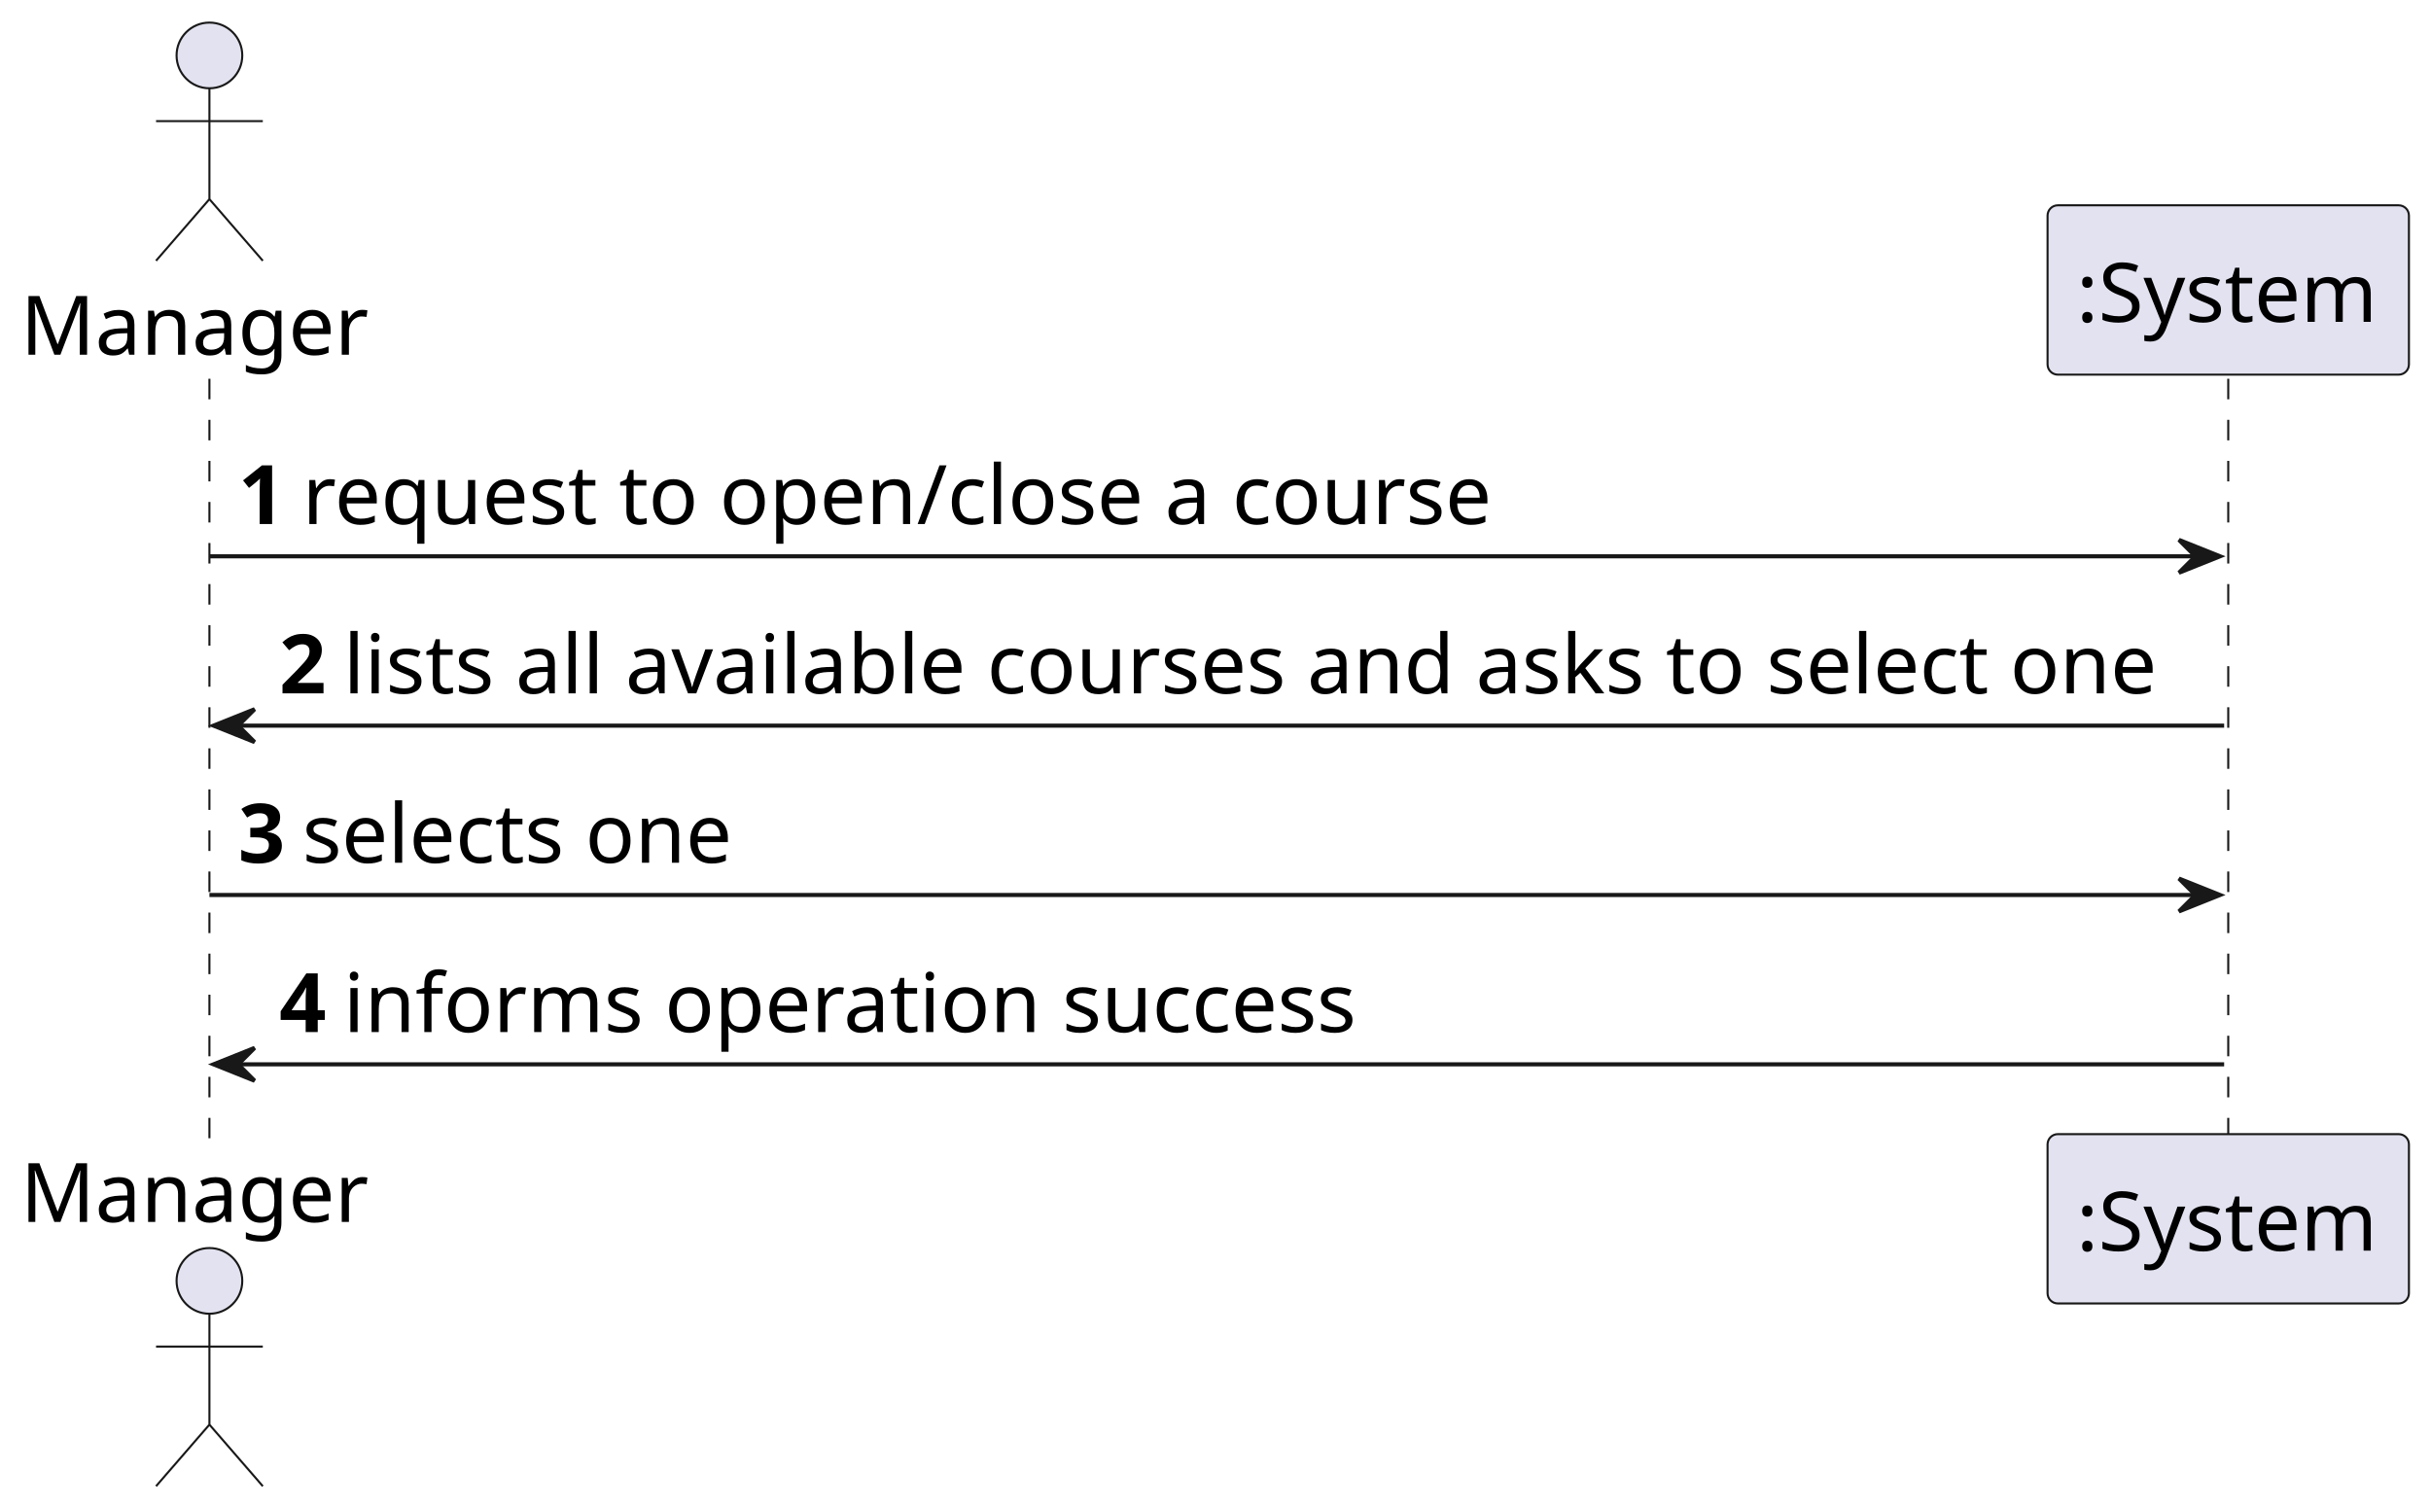
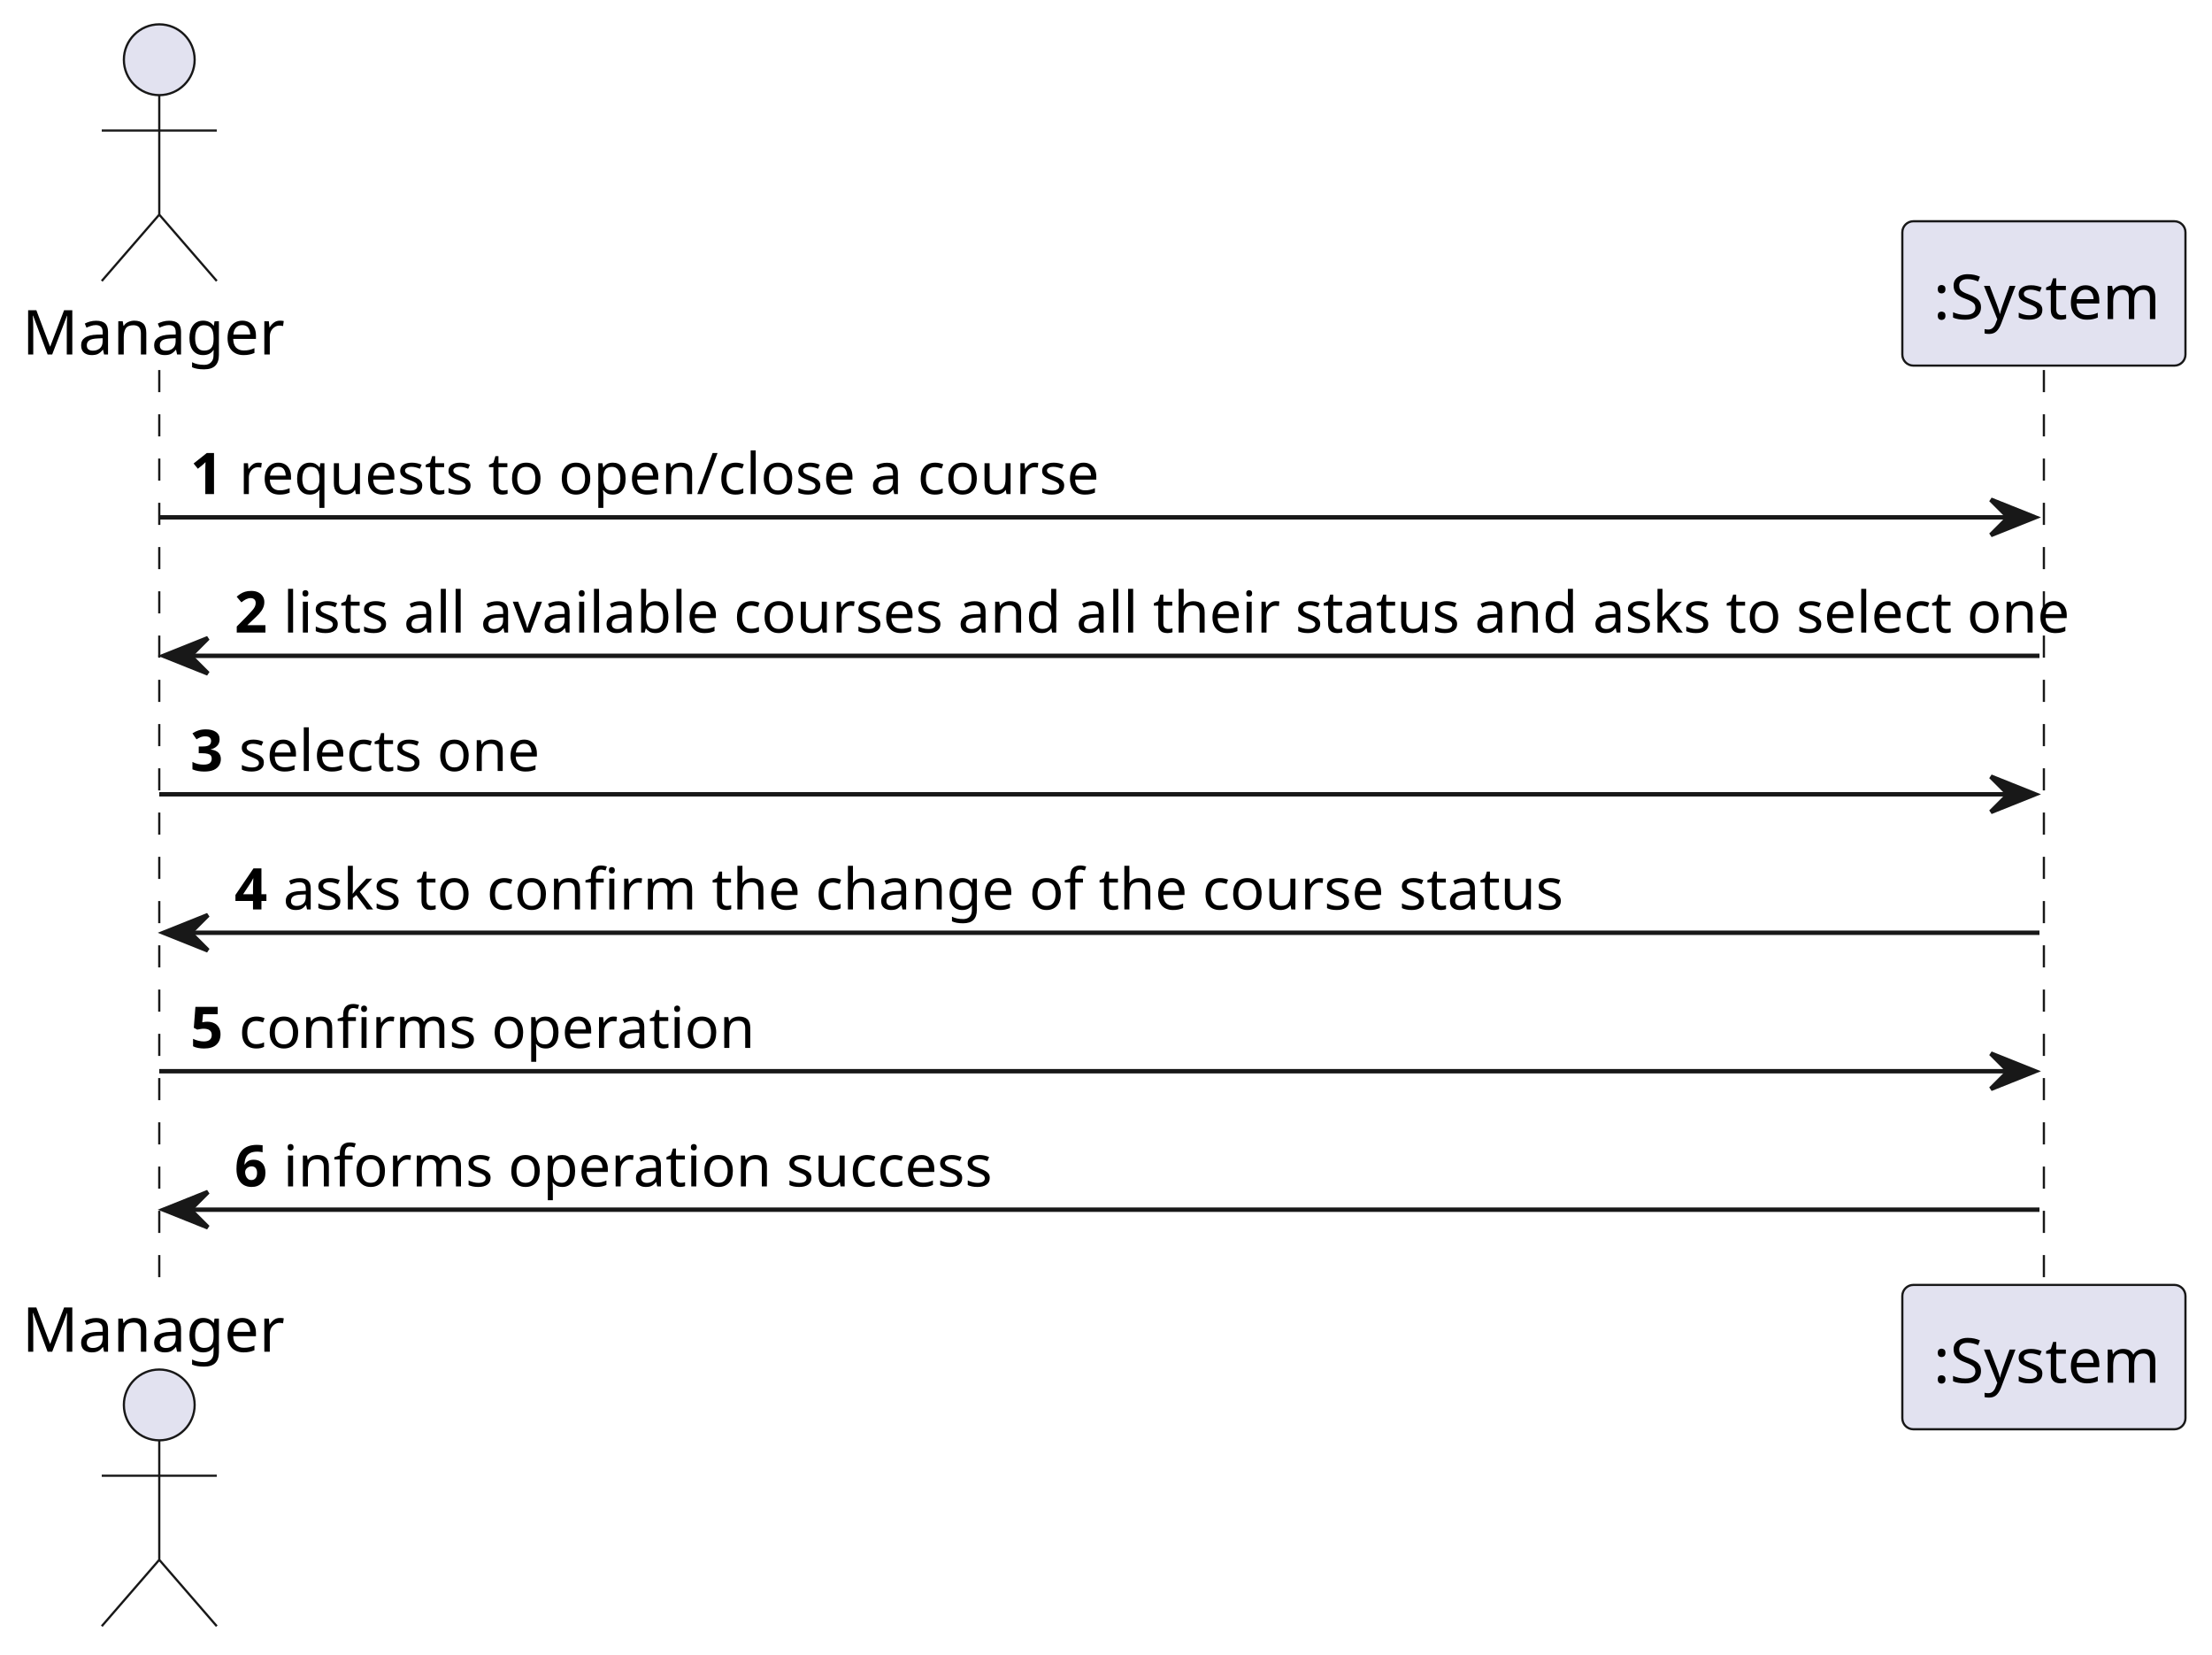
- <svg xmlns="http://www.w3.org/2000/svg" contentStyleType="text/css" height="368px" preserveAspectRatio="none" style="width:592px;height:368px;background:#FFFFFF;" version="1.1" viewBox="0 0 592 368" width="592px" zoomAndPan="magnify">
+ <svg xmlns="http://www.w3.org/2000/svg" contentStyleType="text/css" height="374px" preserveAspectRatio="none" style="width:500px;height:374px;background:#FFFFFF;" version="1.1" viewBox="0 0 500 374" width="500px" zoomAndPan="magnify">
  <defs />
  <g>
-     <line style="stroke:#181818;stroke-width:0.5;stroke-dasharray:5.0,5.0;" x1="51" x2="51" y1="92.24" y2="277.2" />
-     <line style="stroke:#181818;stroke-width:0.5;stroke-dasharray:5.0,5.0;" x1="542.625" x2="542.625" y1="92.24" y2="277.2" />
-     <text fill="#000000" font-family="sans-serif" font-size="20" lengthAdjust="spacing" textLength="86" x="5" y="86.38">Manager</text>
-     <ellipse cx="51" cy="13.5" fill="#E2E2F0" rx="8" ry="8" style="stroke:#181818;stroke-width:0.5;" />
-     <path d="M51,21.5 L51,48.5 M38,29.5 L64,29.5 M51,48.5 L38,63.5 M51,48.5 L64,63.5 " fill="none" style="stroke:#181818;stroke-width:0.5;" />
-     <text fill="#000000" font-family="sans-serif" font-size="20" lengthAdjust="spacing" textLength="86" x="5" y="297.58">Manager</text>
-     <ellipse cx="51" cy="311.94" fill="#E2E2F0" rx="8" ry="8" style="stroke:#181818;stroke-width:0.5;" />
-     <path d="M51,319.94 L51,346.94 M38,327.94 L64,327.94 M51,346.94 L38,361.94 M51,346.94 L64,361.94 " fill="none" style="stroke:#181818;stroke-width:0.5;" />
-     <rect fill="#E2E2F0" height="41.24" rx="2.5" ry="2.5" style="stroke:#181818;stroke-width:0.5;" width="88" x="498.625" y="50" />
-     <text fill="#000000" font-family="sans-serif" font-size="20" lengthAdjust="spacing" textLength="74" x="505.625" y="78.38">:System</text>
-     <rect fill="#E2E2F0" height="41.24" rx="2.5" ry="2.5" style="stroke:#181818;stroke-width:0.5;" width="88" x="498.625" y="276.2" />
-     <text fill="#000000" font-family="sans-serif" font-size="20" lengthAdjust="spacing" textLength="74" x="505.625" y="304.58">:System</text>
-     <polygon fill="#181818" points="530.625,131.48,540.625,135.48,530.625,139.48,534.625,135.48" style="stroke:#181818;stroke-width:1.0;" />
-     <line style="stroke:#181818;stroke-width:1.0;" x1="51" x2="536.625" y1="135.48" y2="135.48" />
-     <text fill="#000000" font-family="sans-serif" font-size="20" font-weight="bold" lengthAdjust="spacing" textLength="11.625" x="58" y="127.62">1</text>
-     <text fill="#000000" font-family="sans-serif" font-size="20" lengthAdjust="spacing" textLength="294" x="73.625" y="127.62">request to open/close a course</text>
-     <polygon fill="#181818" points="62,172.72,52,176.72,62,180.72,58,176.72" style="stroke:#181818;stroke-width:1.0;" />
-     <line style="stroke:#181818;stroke-width:1.0;" x1="56" x2="541.625" y1="176.72" y2="176.72" />
-     <text fill="#000000" font-family="sans-serif" font-size="20" font-weight="bold" lengthAdjust="spacing" textLength="11.625" x="68" y="168.86">2</text>
-     <text fill="#000000" font-family="sans-serif" font-size="20" lengthAdjust="spacing" textLength="452" x="83.625" y="168.86">lists all available courses and asks to select one</text>
-     <polygon fill="#181818" points="530.625,213.96,540.625,217.96,530.625,221.96,534.625,217.96" style="stroke:#181818;stroke-width:1.0;" />
-     <line style="stroke:#181818;stroke-width:1.0;" x1="51" x2="536.625" y1="217.96" y2="217.96" />
-     <text fill="#000000" font-family="sans-serif" font-size="20" font-weight="bold" lengthAdjust="spacing" textLength="11.625" x="58" y="210.1">3</text>
-     <text fill="#000000" font-family="sans-serif" font-size="20" lengthAdjust="spacing" textLength="106" x="73.625" y="210.1">selects one</text>
-     <polygon fill="#181818" points="62,255.2,52,259.2,62,263.2,58,259.2" style="stroke:#181818;stroke-width:1.0;" />
-     <line style="stroke:#181818;stroke-width:1.0;" x1="56" x2="541.625" y1="259.2" y2="259.2" />
-     <text fill="#000000" font-family="sans-serif" font-size="20" font-weight="bold" lengthAdjust="spacing" textLength="11.625" x="68" y="251.34">4</text>
-     <text fill="#000000" font-family="sans-serif" font-size="20" lengthAdjust="spacing" textLength="254" x="83.625" y="251.34">informs operation success</text>
+     <line style="stroke:#181818;stroke-width:0.5;stroke-dasharray:5.0,5.0;" x1="36" x2="36" y1="83.621" y2="291.367" />
+     <line style="stroke:#181818;stroke-width:0.5;stroke-dasharray:5.0,5.0;" x1="462" x2="462" y1="83.621" y2="291.367" />
+     <text fill="#000000" font-family="sans-serif" font-size="14" lengthAdjust="spacing" textLength="56" x="5" y="80.107">Manager</text>
+     <ellipse cx="36" cy="13.5" fill="#E2E2F0" rx="8" ry="8" style="stroke:#181818;stroke-width:0.5;" />
+     <path d="M36,21.5 L36,48.5 M23,29.5 L49,29.5 M36,48.5 L23,63.5 M36,48.5 L49,63.5 " fill="none" style="stroke:#181818;stroke-width:0.5;" />
+     <text fill="#000000" font-family="sans-serif" font-size="14" lengthAdjust="spacing" textLength="56" x="5" y="305.475">Manager</text>
+     <ellipse cx="36" cy="317.488" fill="#E2E2F0" rx="8" ry="8" style="stroke:#181818;stroke-width:0.5;" />
+     <path d="M36,325.488 L36,352.488 M23,333.488 L49,333.488 M36,352.488 L23,367.488 M36,352.488 L49,367.488 " fill="none" style="stroke:#181818;stroke-width:0.5;" />
+     <rect fill="#E2E2F0" height="32.621" rx="2.5" ry="2.5" style="stroke:#181818;stroke-width:0.5;" width="64" x="430" y="50" />
+     <text fill="#000000" font-family="sans-serif" font-size="14" lengthAdjust="spacing" textLength="50" x="437" y="72.107">:System</text>
+     <rect fill="#E2E2F0" height="32.621" rx="2.5" ry="2.5" style="stroke:#181818;stroke-width:0.5;" width="64" x="430" y="290.367" />
+     <text fill="#000000" font-family="sans-serif" font-size="14" lengthAdjust="spacing" textLength="50" x="437" y="312.475">:System</text>
+     <polygon fill="#181818" points="450,112.912,460,116.912,450,120.912,454,116.912" style="stroke:#181818;stroke-width:1.0;" />
+     <line style="stroke:#181818;stroke-width:1.0;" x1="36" x2="456" y1="116.912" y2="116.912" />
+     <text fill="#000000" font-family="sans-serif" font-size="13" font-weight="bold" lengthAdjust="spacing" textLength="7" x="43" y="111.649">1</text>
+     <text fill="#000000" font-family="sans-serif" font-size="13" lengthAdjust="spacing" textLength="186" x="54" y="111.649">requests to open/close a course</text>
+     <polygon fill="#181818" points="47,144.203,37,148.203,47,152.203,43,148.203" style="stroke:#181818;stroke-width:1.0;" />
+     <line style="stroke:#181818;stroke-width:1.0;" x1="41" x2="461" y1="148.203" y2="148.203" />
+     <text fill="#000000" font-family="sans-serif" font-size="13" font-weight="bold" lengthAdjust="spacing" textLength="7" x="53" y="142.94">2</text>
+     <text fill="#000000" font-family="sans-serif" font-size="13" lengthAdjust="spacing" textLength="391" x="64" y="142.94">lists all available courses and all their status and asks to select one</text>
+     <polygon fill="#181818" points="450,175.494,460,179.494,450,183.494,454,179.494" style="stroke:#181818;stroke-width:1.0;" />
+     <line style="stroke:#181818;stroke-width:1.0;" x1="36" x2="456" y1="179.494" y2="179.494" />
+     <text fill="#000000" font-family="sans-serif" font-size="13" font-weight="bold" lengthAdjust="spacing" textLength="7" x="43" y="174.231">3</text>
+     <text fill="#000000" font-family="sans-serif" font-size="13" lengthAdjust="spacing" textLength="67" x="54" y="174.231">selects one</text>
+     <polygon fill="#181818" points="47,206.785,37,210.785,47,214.785,43,210.785" style="stroke:#181818;stroke-width:1.0;" />
+     <line style="stroke:#181818;stroke-width:1.0;" x1="41" x2="461" y1="210.785" y2="210.785" />
+     <text fill="#000000" font-family="sans-serif" font-size="13" font-weight="bold" lengthAdjust="spacing" textLength="7" x="53" y="205.523">4</text>
+     <text fill="#000000" font-family="sans-serif" font-size="13" lengthAdjust="spacing" textLength="276" x="64" y="205.523">asks to confirm the change of the course status</text>
+     <polygon fill="#181818" points="450,238.076,460,242.076,450,246.076,454,242.076" style="stroke:#181818;stroke-width:1.0;" />
+     <line style="stroke:#181818;stroke-width:1.0;" x1="36" x2="456" y1="242.076" y2="242.076" />
+     <text fill="#000000" font-family="sans-serif" font-size="13" font-weight="bold" lengthAdjust="spacing" textLength="7" x="43" y="236.814">5</text>
+     <text fill="#000000" font-family="sans-serif" font-size="13" lengthAdjust="spacing" textLength="106" x="54" y="236.814">confirms operation</text>
+     <polygon fill="#181818" points="47,269.367,37,273.367,47,277.367,43,273.367" style="stroke:#181818;stroke-width:1.0;" />
+     <line style="stroke:#181818;stroke-width:1.0;" x1="41" x2="461" y1="273.367" y2="273.367" />
+     <text fill="#000000" font-family="sans-serif" font-size="13" font-weight="bold" lengthAdjust="spacing" textLength="7" x="53" y="268.104">6</text>
+     <text fill="#000000" font-family="sans-serif" font-size="13" lengthAdjust="spacing" textLength="152" x="64" y="268.104">informs operation success</text>
  </g>
</svg>
